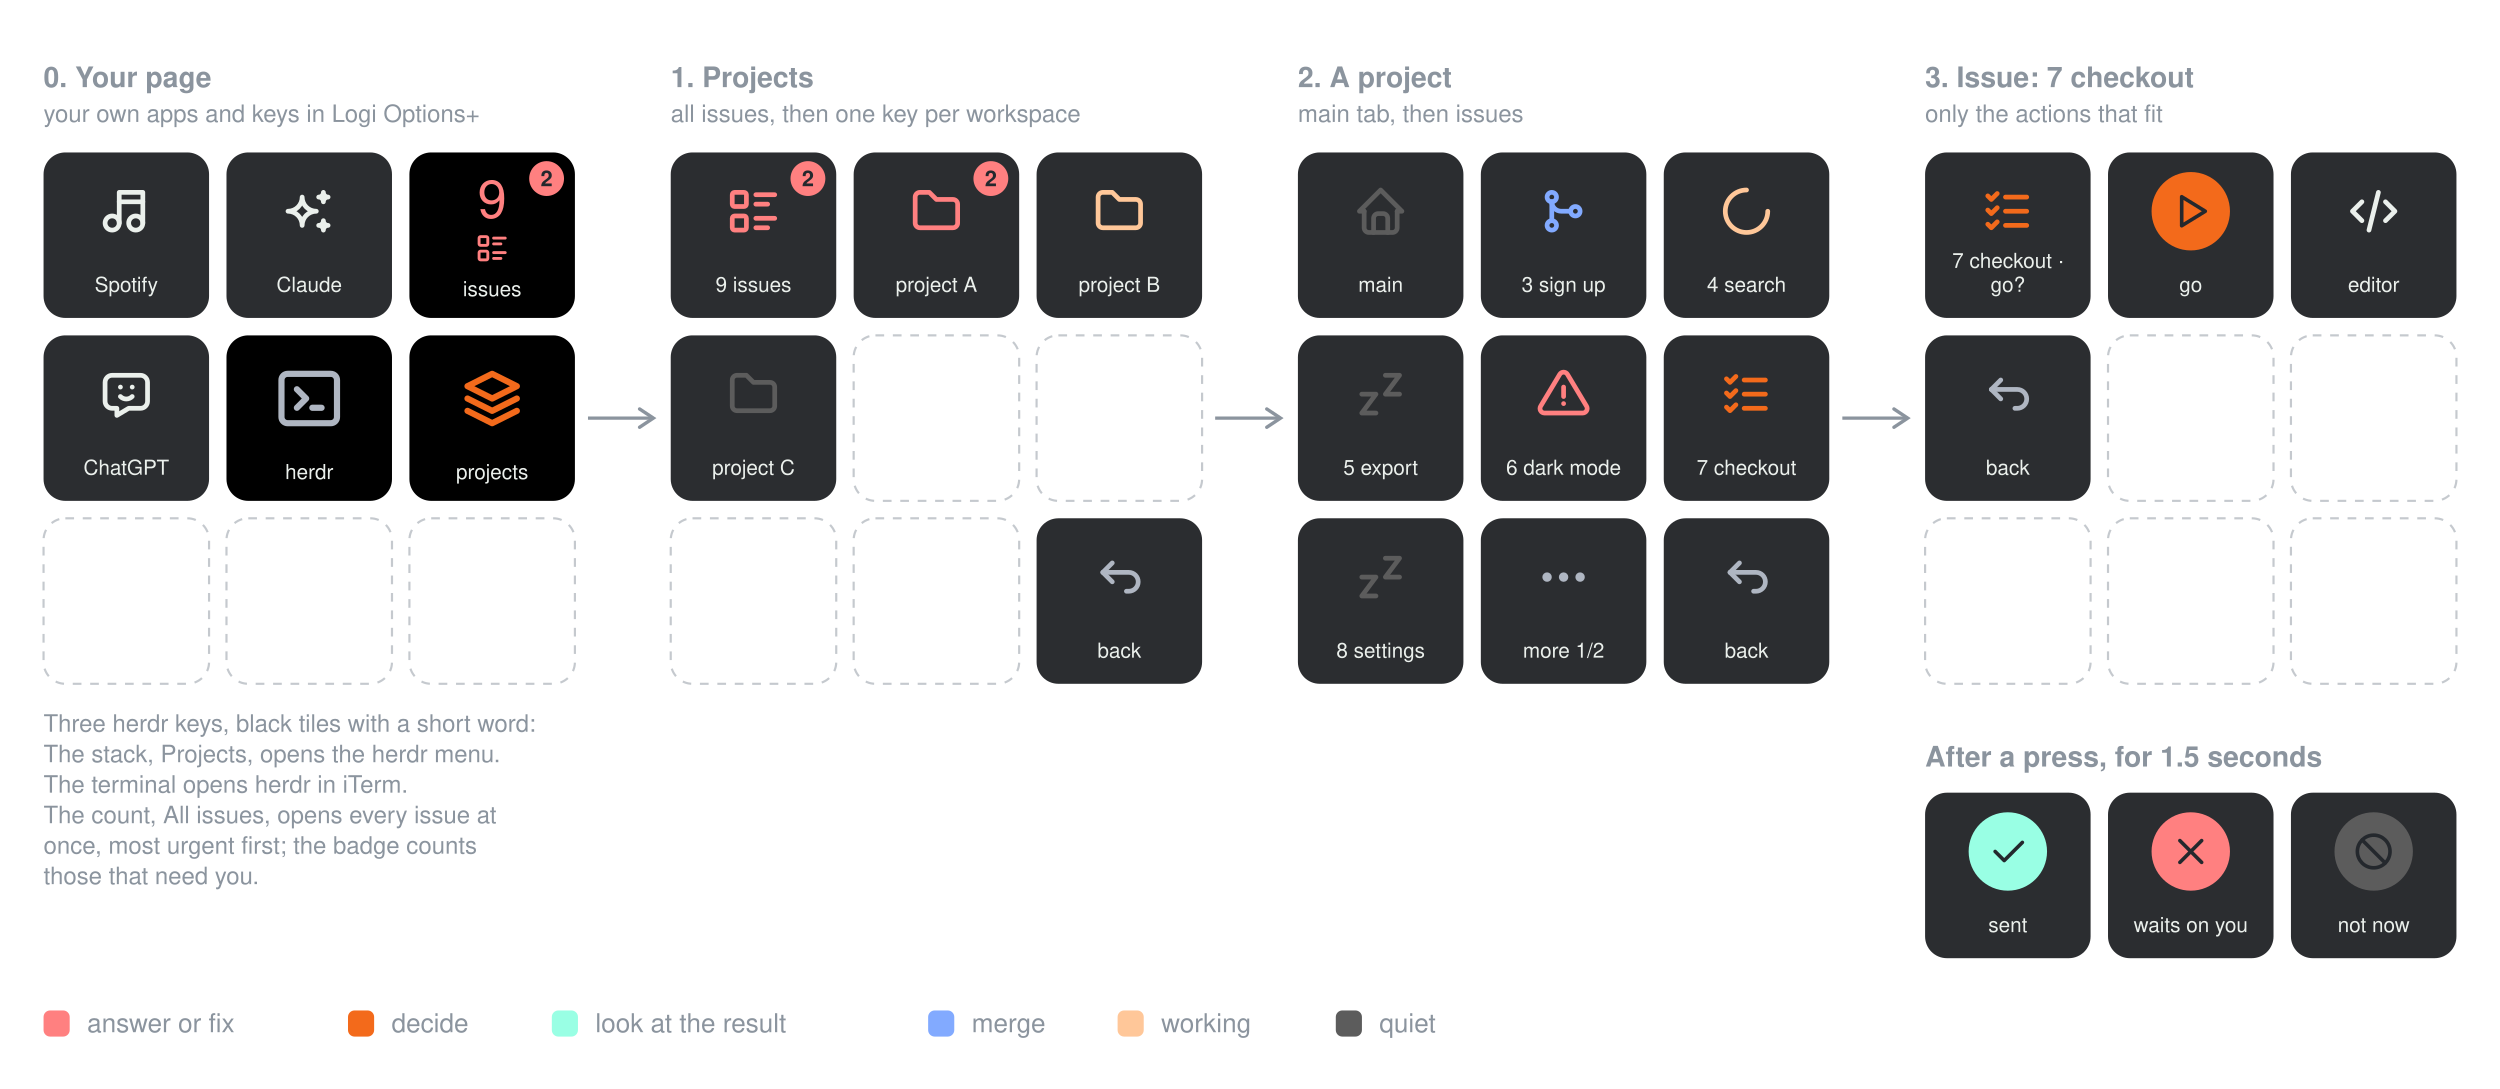
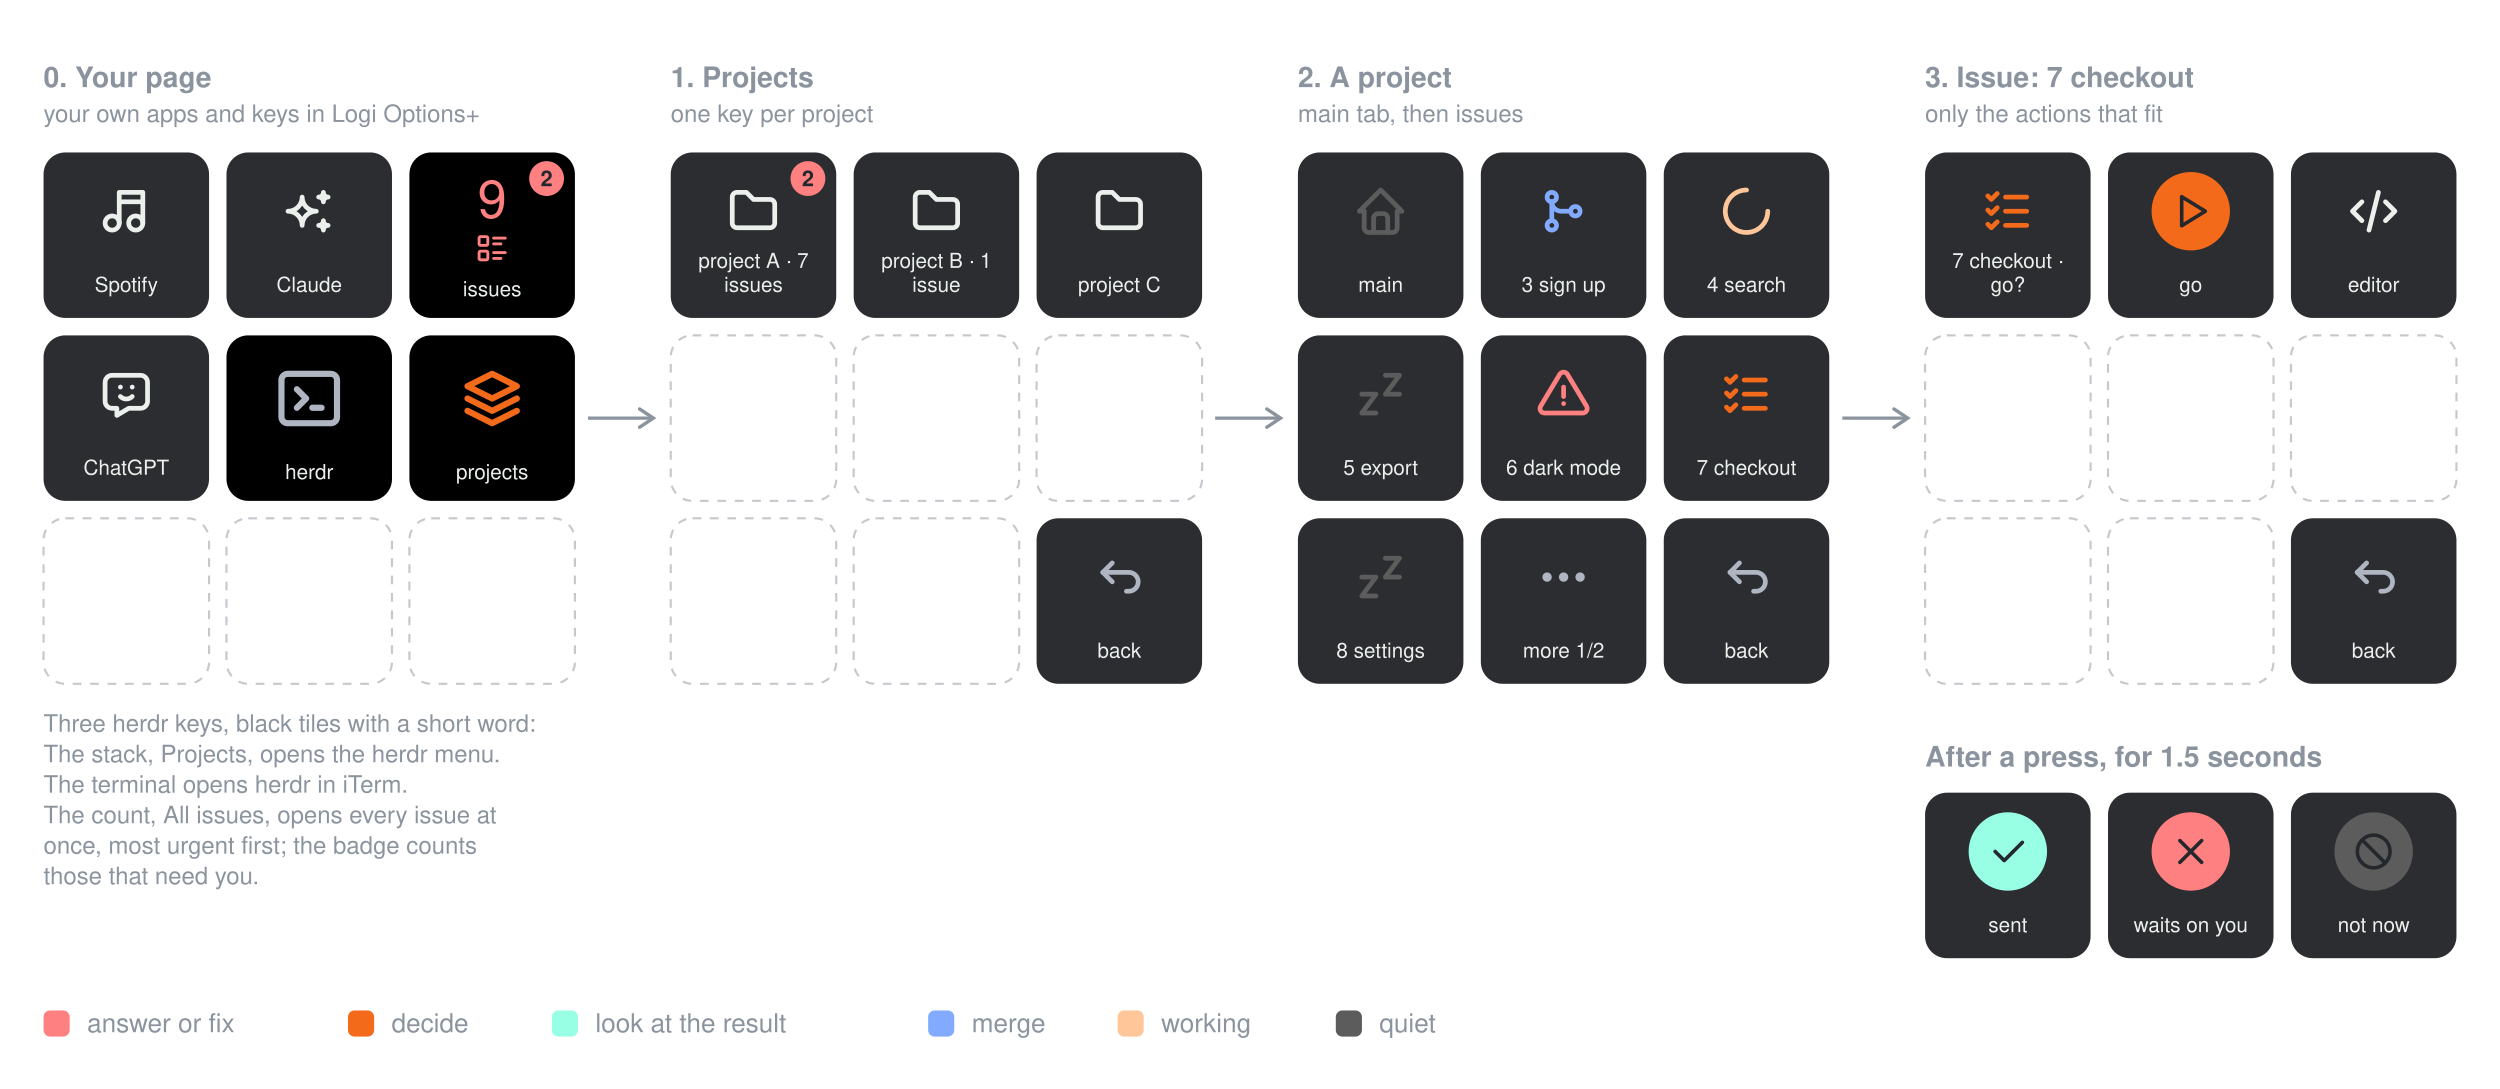
<svg xmlns="http://www.w3.org/2000/svg" viewBox="0 0 1148 500" width="1148" height="500" font-family="-apple-system, BlinkMacSystemFont, 'Segoe UI', Helvetica, Arial, sans-serif">
  <defs>
    <marker id="a" viewBox="0 0 10 10" refX="8" refY="5" markerWidth="7" markerHeight="7" orient="auto">
      <path d="M2 1L8 5L2 9" fill="none" stroke="#8b949e" stroke-width="1.5" stroke-linecap="round" />
    </marker>
  </defs>
  <text x="20" y="40" font-size="13" font-weight="600" fill="#8b949e" text-anchor="start">0. Your page</text>
  <text x="20" y="56" font-size="11" font-weight="400" fill="#8b949e" text-anchor="start">your own apps and keys in Logi Options+</text>
  <rect x="20" y="70" width="76" height="76" rx="10" fill="#2b2d30" />
  <g transform="translate(45.0 84.0) scale(1.083333)" fill="none" stroke="#ebf0ec" stroke-width="2" stroke-linecap="round" stroke-linejoin="round">
    <path d="M3 17a3 3 0 1 0 6 0a3 3 0 0 0 -6 0" />
    <path d="M13 17a3 3 0 1 0 6 0a3 3 0 0 0 -6 0" />
    <path d="M9 17v-13h10v13" />
    <path d="M9 8h10" />
  </g>
  <text x="58.0" y="134" text-anchor="middle" font-size="9.5" fill="#ebf0ec">Spotify</text>
  <rect x="104" y="70" width="76" height="76" rx="10" fill="#2b2d30" />
  <g transform="translate(129.0 84.0) scale(1.083333)" fill="none" stroke="#ebf0ec" stroke-width="2" stroke-linecap="round" stroke-linejoin="round">
    <path d="M16 18a2 2 0 0 1 2 2a2 2 0 0 1 2 -2a2 2 0 0 1 -2 -2a2 2 0 0 1 -2 2zm0 -12a2 2 0 0 1 2 2a2 2 0 0 1 2 -2a2 2 0 0 1 -2 -2a2 2 0 0 1 -2 2zm-7 12a6 6 0 0 1 6 -6a6 6 0 0 1 -6 -6a6 6 0 0 1 -6 6a6 6 0 0 1 6 6z" />
  </g>
  <text x="142.0" y="134" text-anchor="middle" font-size="9.5" fill="#ebf0ec">Claude</text>
  <rect x="188" y="70" width="76" height="76" rx="10" fill="#000000" />
  <text x="226.0" y="100" text-anchor="middle" font-size="24" font-weight="400" fill="#ff8080">9</text>
  <g transform="translate(218.0 106) scale(0.6666667)" fill="none" stroke="#ff8080" stroke-width="2" stroke-linecap="round" stroke-linejoin="round">
    <path d="M13 5h8" />
    <path d="M13 9h5" />
    <path d="M13 15h8" />
    <path d="M13 19h5" />
    <path d="M3 4m0 1a1 1 0 0 1 1 -1h4a1 1 0 0 1 1 1v4a1 1 0 0 1 -1 1h-4a1 1 0 0 1 -1 -1z" />
    <path d="M3 14m0 1a1 1 0 0 1 1 -1h4a1 1 0 0 1 1 1v4a1 1 0 0 1 -1 1h-4a1 1 0 0 1 -1 -1z" />
  </g>
  <text x="226.0" y="136" text-anchor="middle" font-size="9.5" fill="#ebf0ec">issues</text>
  <circle cx="251" cy="82" r="8" fill="#ff8080" />
  <text x="251" y="85.5" text-anchor="middle" font-size="10" font-weight="600" fill="#24282d">2</text>
  <rect x="20" y="154" width="76" height="76" rx="10" fill="#2b2d30" />
  <g transform="translate(45.0 168.0) scale(1.083333)" fill="none" stroke="#ebf0ec" stroke-width="2" stroke-linecap="round" stroke-linejoin="round">
    <path d="M18 4a3 3 0 0 1 3 3v8a3 3 0 0 1 -3 3h-5l-5 3v-3h-2a3 3 0 0 1 -3 -3v-8a3 3 0 0 1 3 -3h12z" />
    <path d="M9.5 9h.01" />
    <path d="M14.5 9h.01" />
    <path d="M9.5 13a3.5 3.5 0 0 0 5 0" />
  </g>
  <text x="58.0" y="218" text-anchor="middle" font-size="9.5" fill="#ebf0ec">ChatGPT</text>
  <rect x="104" y="154" width="76" height="76" rx="10" fill="#000000" />
  <g transform="translate(125.0 166.0) scale(1.416667)" fill="none" stroke="#afb6c2" stroke-width="2" stroke-linecap="round" stroke-linejoin="round">
    <path d="M8 9l3 3l-3 3" />
    <path d="M13 15l3 0" />
    <path d="M3 4m0 2a2 2 0 0 1 2 -2h14a2 2 0 0 1 2 2v12a2 2 0 0 1 -2 2h-14a2 2 0 0 1 -2 -2z" />
  </g>
  <text x="142.0" y="220" text-anchor="middle" font-size="9.5" fill="#ebf0ec">herdr</text>
  <rect x="188" y="154" width="76" height="76" rx="10" fill="#000000" />
  <g transform="translate(209.0 166.0) scale(1.416667)" fill="none" stroke="#f36a1b" stroke-width="2" stroke-linecap="round" stroke-linejoin="round">
    <path d="M12 4l-8 4l8 4l8 -4l-8 -4" />
    <path d="M4 12l8 4l8 -4" />
    <path d="M4 16l8 4l8 -4" />
  </g>
  <text x="226.0" y="220" text-anchor="middle" font-size="9.5" fill="#ebf0ec">projects</text>
  <rect x="20" y="238" width="76" height="76" rx="10" fill="none" stroke="#8b949e" stroke-width="1" stroke-dasharray="4 4" opacity="0.5" />
  <rect x="104" y="238" width="76" height="76" rx="10" fill="none" stroke="#8b949e" stroke-width="1" stroke-dasharray="4 4" opacity="0.5" />
  <rect x="188" y="238" width="76" height="76" rx="10" fill="none" stroke="#8b949e" stroke-width="1" stroke-dasharray="4 4" opacity="0.5" />
  <text x="20" y="336" font-size="11" font-weight="400" fill="#8b949e" text-anchor="start">Three herdr keys, black tiles with a short word:</text>
  <text x="20" y="350" font-size="11" font-weight="400" fill="#8b949e" text-anchor="start">The stack, Projects, opens the herdr menu.</text>
  <text x="20" y="364" font-size="11" font-weight="400" fill="#8b949e" text-anchor="start">The terminal opens herdr in iTerm.</text>
  <text x="20" y="378" font-size="11" font-weight="400" fill="#8b949e" text-anchor="start">The count, All issues, opens every issue at</text>
  <text x="20" y="392" font-size="11" font-weight="400" fill="#8b949e" text-anchor="start">once, most urgent first; the badge counts</text>
  <text x="20" y="406" font-size="11" font-weight="400" fill="#8b949e" text-anchor="start">those that need you.</text>
  <text x="308" y="40" font-size="13" font-weight="600" fill="#8b949e" text-anchor="start">1. Projects</text>
-   <text x="308" y="56" font-size="11" font-weight="400" fill="#8b949e" text-anchor="start">all issues, then one key per workspace</text>
+   <text x="308" y="56" font-size="11" font-weight="400" fill="#8b949e" text-anchor="start">one key per project</text>
  <rect x="308" y="70" width="76" height="76" rx="10" fill="#2b2d30" />
-   <g transform="translate(333.0 84.0) scale(1.083333)" fill="none" stroke="#ff8080" stroke-width="2" stroke-linecap="round" stroke-linejoin="round">
-     <path d="M13 5h8" />
-     <path d="M13 9h5" />
-     <path d="M13 15h8" />
-     <path d="M13 19h5" />
-     <path d="M3 4m0 1a1 1 0 0 1 1 -1h4a1 1 0 0 1 1 1v4a1 1 0 0 1 -1 1h-4a1 1 0 0 1 -1 -1z" />
-     <path d="M3 14m0 1a1 1 0 0 1 1 -1h4a1 1 0 0 1 1 1v4a1 1 0 0 1 -1 1h-4a1 1 0 0 1 -1 -1z" />
+   <g transform="translate(333.0 84.0) scale(1.083333)" fill="none" stroke="#ebf0ec" stroke-width="2" stroke-linecap="round" stroke-linejoin="round">
+     <path d="M5 4h4l3 3h7a2 2 0 0 1 2 2v8a2 2 0 0 1 -2 2h-14a2 2 0 0 1 -2 -2v-11a2 2 0 0 1 2 -2" />
  </g>
  <circle cx="371" cy="82" r="8" fill="#ff8080" />
  <text x="371" y="85.5" text-anchor="middle" font-size="10" font-weight="600" fill="#24282d">2</text>
-   <text x="346.0" y="134" text-anchor="middle" font-size="9.5" fill="#ebf0ec">9 issues</text>
+   <text x="346.0" y="123" text-anchor="middle" font-size="9.5" fill="#ebf0ec">project A · 7</text>
+   <text x="346.0" y="134" text-anchor="middle" font-size="9.5" fill="#ebf0ec">issues</text>
  <rect x="392" y="70" width="76" height="76" rx="10" fill="#2b2d30" />
-   <g transform="translate(417.0 84.0) scale(1.083333)" fill="none" stroke="#ff8080" stroke-width="2" stroke-linecap="round" stroke-linejoin="round">
+   <g transform="translate(417.0 84.0) scale(1.083333)" fill="none" stroke="#ebf0ec" stroke-width="2" stroke-linecap="round" stroke-linejoin="round">
    <path d="M5 4h4l3 3h7a2 2 0 0 1 2 2v8a2 2 0 0 1 -2 2h-14a2 2 0 0 1 -2 -2v-11a2 2 0 0 1 2 -2" />
  </g>
-   <circle cx="455" cy="82" r="8" fill="#ff8080" />
-   <text x="455" y="85.5" text-anchor="middle" font-size="10" font-weight="600" fill="#24282d">2</text>
-   <text x="430.0" y="134" text-anchor="middle" font-size="9.5" fill="#ebf0ec">project A</text>
+   <text x="430.0" y="123" text-anchor="middle" font-size="9.5" fill="#ebf0ec">project B · 1</text>
+   <text x="430.0" y="134" text-anchor="middle" font-size="9.5" fill="#ebf0ec">issue</text>
  <rect x="476" y="70" width="76" height="76" rx="10" fill="#2b2d30" />
-   <g transform="translate(501.0 84.0) scale(1.083333)" fill="none" stroke="#ffc799" stroke-width="2" stroke-linecap="round" stroke-linejoin="round">
+   <g transform="translate(501.0 84.0) scale(1.083333)" fill="none" stroke="#ebf0ec" stroke-width="2" stroke-linecap="round" stroke-linejoin="round">
    <path d="M5 4h4l3 3h7a2 2 0 0 1 2 2v8a2 2 0 0 1 -2 2h-14a2 2 0 0 1 -2 -2v-11a2 2 0 0 1 2 -2" />
  </g>
-   <text x="514.0" y="134" text-anchor="middle" font-size="9.5" fill="#ebf0ec">project B</text>
-   <rect x="308" y="154" width="76" height="76" rx="10" fill="#2b2d30" />
-   <g transform="translate(333.0 168.0) scale(1.083333)" fill="none" stroke="#5c5c5c" stroke-width="2" stroke-linecap="round" stroke-linejoin="round">
-     <path d="M5 4h4l3 3h7a2 2 0 0 1 2 2v8a2 2 0 0 1 -2 2h-14a2 2 0 0 1 -2 -2v-11a2 2 0 0 1 2 -2" />
-   </g>
-   <text x="346.0" y="218" text-anchor="middle" font-size="9.5" fill="#ebf0ec">project C</text>
+   <text x="514.0" y="134" text-anchor="middle" font-size="9.5" fill="#ebf0ec">project C</text>
+   <rect x="308" y="154" width="76" height="76" rx="10" fill="none" stroke="#8b949e" stroke-width="1" stroke-dasharray="4 4" opacity="0.5" />
  <rect x="392" y="154" width="76" height="76" rx="10" fill="none" stroke="#8b949e" stroke-width="1" stroke-dasharray="4 4" opacity="0.5" />
  <rect x="476" y="154" width="76" height="76" rx="10" fill="none" stroke="#8b949e" stroke-width="1" stroke-dasharray="4 4" opacity="0.5" />
  <rect x="308" y="238" width="76" height="76" rx="10" fill="none" stroke="#8b949e" stroke-width="1" stroke-dasharray="4 4" opacity="0.5" />
  <rect x="392" y="238" width="76" height="76" rx="10" fill="none" stroke="#8b949e" stroke-width="1" stroke-dasharray="4 4" opacity="0.5" />
  <rect x="476" y="238" width="76" height="76" rx="10" fill="#2b2d30" />
  <g transform="translate(501.0 252.0) scale(1.083333)" fill="none" stroke="#afb6c2" stroke-width="2" stroke-linecap="round" stroke-linejoin="round">
    <path d="M9 14l-4 -4l4 -4" />
    <path d="M5 10h11a4 4 0 1 1 0 8h-1" />
  </g>
  <text x="514.0" y="302" text-anchor="middle" font-size="9.5" fill="#ebf0ec">back</text>
  <text x="596" y="40" font-size="13" font-weight="600" fill="#8b949e" text-anchor="start">2. A project</text>
  <text x="596" y="56" font-size="11" font-weight="400" fill="#8b949e" text-anchor="start">main tab, then issues</text>
  <rect x="596" y="70" width="76" height="76" rx="10" fill="#2b2d30" />
  <g transform="translate(621.0 84.0) scale(1.083333)" fill="none" stroke="#5c5c5c" stroke-width="2" stroke-linecap="round" stroke-linejoin="round">
    <path d="M5 12l-2 0l9 -9l9 9l-2 0" />
    <path d="M5 12v7a2 2 0 0 0 2 2h10a2 2 0 0 0 2 -2v-7" />
    <path d="M9 21v-6a2 2 0 0 1 2 -2h2a2 2 0 0 1 2 2v6" />
  </g>
  <text x="634.0" y="134" text-anchor="middle" font-size="9.5" fill="#ebf0ec">main</text>
  <rect x="680" y="70" width="76" height="76" rx="10" fill="#2b2d30" />
  <g transform="translate(705.0 84.0) scale(1.083333)" fill="none" stroke="#82aaff" stroke-width="2" stroke-linecap="round" stroke-linejoin="round">
    <path d="M7 18m-2 0a2 2 0 1 0 4 0a2 2 0 1 0 -4 0" />
    <path d="M7 6m-2 0a2 2 0 1 0 4 0a2 2 0 1 0 -4 0" />
    <path d="M17 12m-2 0a2 2 0 1 0 4 0a2 2 0 1 0 -4 0" />
    <path d="M7 8l0 8" />
    <path d="M7 8a4 4 0 0 0 4 4h4" />
  </g>
  <text x="718.0" y="134" text-anchor="middle" font-size="9.5" fill="#ebf0ec">3 sign up</text>
  <rect x="764" y="70" width="76" height="76" rx="10" fill="#2b2d30" />
  <g transform="translate(789.0 84.0) scale(1.083333)" fill="none" stroke="#ffc799" stroke-width="2" stroke-linecap="round" stroke-linejoin="round">
    <path d="M12 3a9 9 0 1 0 9 9" />
  </g>
  <text x="802.0" y="134" text-anchor="middle" font-size="9.5" fill="#ebf0ec">4 search</text>
  <rect x="596" y="154" width="76" height="76" rx="10" fill="#2b2d30" />
  <g transform="translate(621.0 168.0) scale(1.083333)" fill="none" stroke="#5c5c5c" stroke-width="2" stroke-linecap="round" stroke-linejoin="round">
    <path d="M4 12h6l-6 8h6" />
    <path d="M14 4h6l-6 8h6" />
  </g>
  <text x="634.0" y="218" text-anchor="middle" font-size="9.5" fill="#ebf0ec">5 export</text>
  <rect x="680" y="154" width="76" height="76" rx="10" fill="#2b2d30" />
  <g transform="translate(705.0 168.0) scale(1.083333)" fill="none" stroke="#ff8080" stroke-width="2" stroke-linecap="round" stroke-linejoin="round">
    <path d="M12 9v4" />
    <path d="M10.363 3.591l-8.106 13.534a1.914 1.914 0 0 0 1.636 2.871h16.214a1.914 1.914 0 0 0 1.636 -2.87l-8.106 -13.536a1.914 1.914 0 0 0 -3.274 0z" />
    <path d="M12 16h.01" />
  </g>
  <text x="718.0" y="218" text-anchor="middle" font-size="9.5" fill="#ebf0ec">6 dark mode</text>
  <rect x="764" y="154" width="76" height="76" rx="10" fill="#2b2d30" />
  <g transform="translate(789.0 168.0) scale(1.083333)" fill="none" stroke="#f36a1b" stroke-width="2" stroke-linecap="round" stroke-linejoin="round">
    <path d="M3.5 5.5l1.5 1.5l2.5 -2.5" />
    <path d="M3.5 11.5l1.5 1.5l2.5 -2.5" />
    <path d="M3.5 17.5l1.5 1.5l2.5 -2.5" />
    <path d="M11 6l9 0" />
    <path d="M11 12l9 0" />
    <path d="M11 18l9 0" />
  </g>
  <text x="802.0" y="218" text-anchor="middle" font-size="9.5" fill="#ebf0ec">7 checkout</text>
  <rect x="596" y="238" width="76" height="76" rx="10" fill="#2b2d30" />
  <g transform="translate(621.0 252.0) scale(1.083333)" fill="none" stroke="#5c5c5c" stroke-width="2" stroke-linecap="round" stroke-linejoin="round">
    <path d="M4 12h6l-6 8h6" />
    <path d="M14 4h6l-6 8h6" />
  </g>
  <text x="634.0" y="302" text-anchor="middle" font-size="9.5" fill="#ebf0ec">8 settings</text>
  <rect x="680" y="238" width="76" height="76" rx="10" fill="#2b2d30" />
  <g transform="translate(705.0 252.0) scale(1.083333)" fill="none" stroke="#afb6c2" stroke-width="2" stroke-linecap="round" stroke-linejoin="round">
    <path d="M5 12m-1 0a1 1 0 1 0 2 0a1 1 0 1 0 -2 0" />
    <path d="M12 12m-1 0a1 1 0 1 0 2 0a1 1 0 1 0 -2 0" />
    <path d="M19 12m-1 0a1 1 0 1 0 2 0a1 1 0 1 0 -2 0" />
  </g>
  <text x="718.0" y="302" text-anchor="middle" font-size="9.5" fill="#ebf0ec">more 1/2</text>
  <rect x="764" y="238" width="76" height="76" rx="10" fill="#2b2d30" />
  <g transform="translate(789.0 252.0) scale(1.083333)" fill="none" stroke="#afb6c2" stroke-width="2" stroke-linecap="round" stroke-linejoin="round">
    <path d="M9 14l-4 -4l4 -4" />
    <path d="M5 10h11a4 4 0 1 1 0 8h-1" />
  </g>
  <text x="802.0" y="302" text-anchor="middle" font-size="9.5" fill="#ebf0ec">back</text>
  <text x="884" y="40" font-size="13" font-weight="600" fill="#8b949e" text-anchor="start">3. Issue: 7 checkout</text>
  <text x="884" y="56" font-size="11" font-weight="400" fill="#8b949e" text-anchor="start">only the actions that fit</text>
  <rect x="884" y="70" width="76" height="76" rx="10" fill="#2b2d30" />
  <g transform="translate(909.0 84.0) scale(1.083333)" fill="none" stroke="#f36a1b" stroke-width="2" stroke-linecap="round" stroke-linejoin="round">
    <path d="M3.5 5.5l1.5 1.5l2.5 -2.5" />
    <path d="M3.5 11.5l1.5 1.5l2.5 -2.5" />
    <path d="M3.5 17.5l1.5 1.5l2.5 -2.5" />
    <path d="M11 6l9 0" />
    <path d="M11 12l9 0" />
    <path d="M11 18l9 0" />
  </g>
  <text x="922.0" y="123" text-anchor="middle" font-size="9.5" fill="#ebf0ec">7 checkout ·</text>
  <text x="922.0" y="134" text-anchor="middle" font-size="9.5" fill="#ebf0ec">go?</text>
  <rect x="968" y="70" width="76" height="76" rx="10" fill="#2b2d30" />
  <circle cx="1006.0" cy="97" r="18" fill="#f36a1b" />
  <g transform="translate(996.0 87.0) scale(0.8333333)" fill="none" stroke="#24282d" stroke-width="2" stroke-linecap="round" stroke-linejoin="round">
    <path d="M7 4v16l13 -8z" />
  </g>
  <text x="1006.0" y="134" text-anchor="middle" font-size="9.5" fill="#ebf0ec">go</text>
  <rect x="1052" y="70" width="76" height="76" rx="10" fill="#2b2d30" />
  <g transform="translate(1077.0 84.0) scale(1.083333)" fill="none" stroke="#ebf0ec" stroke-width="2" stroke-linecap="round" stroke-linejoin="round">
    <path d="M7 8l-4 4l4 4" />
    <path d="M17 8l4 4l-4 4" />
    <path d="M14 4l-4 16" />
  </g>
  <text x="1090.0" y="134" text-anchor="middle" font-size="9.5" fill="#ebf0ec">editor</text>
-   <rect x="884" y="154" width="76" height="76" rx="10" fill="#2b2d30" />
-   <g transform="translate(909.0 168.0) scale(1.083333)" fill="none" stroke="#afb6c2" stroke-width="2" stroke-linecap="round" stroke-linejoin="round">
-     <path d="M9 14l-4 -4l4 -4" />
-     <path d="M5 10h11a4 4 0 1 1 0 8h-1" />
-   </g>
-   <text x="922.0" y="218" text-anchor="middle" font-size="9.5" fill="#ebf0ec">back</text>
+   <rect x="884" y="154" width="76" height="76" rx="10" fill="none" stroke="#8b949e" stroke-width="1" stroke-dasharray="4 4" opacity="0.5" />
  <rect x="968" y="154" width="76" height="76" rx="10" fill="none" stroke="#8b949e" stroke-width="1" stroke-dasharray="4 4" opacity="0.5" />
  <rect x="1052" y="154" width="76" height="76" rx="10" fill="none" stroke="#8b949e" stroke-width="1" stroke-dasharray="4 4" opacity="0.5" />
  <rect x="884" y="238" width="76" height="76" rx="10" fill="none" stroke="#8b949e" stroke-width="1" stroke-dasharray="4 4" opacity="0.5" />
  <rect x="968" y="238" width="76" height="76" rx="10" fill="none" stroke="#8b949e" stroke-width="1" stroke-dasharray="4 4" opacity="0.5" />
-   <rect x="1052" y="238" width="76" height="76" rx="10" fill="none" stroke="#8b949e" stroke-width="1" stroke-dasharray="4 4" opacity="0.5" />
+   <rect x="1052" y="238" width="76" height="76" rx="10" fill="#2b2d30" />
+   <g transform="translate(1077.0 252.0) scale(1.083333)" fill="none" stroke="#afb6c2" stroke-width="2" stroke-linecap="round" stroke-linejoin="round">
+     <path d="M9 14l-4 -4l4 -4" />
+     <path d="M5 10h11a4 4 0 1 1 0 8h-1" />
+   </g>
+   <text x="1090.0" y="302" text-anchor="middle" font-size="9.5" fill="#ebf0ec">back</text>
  <text x="884" y="352" font-size="13" font-weight="600" fill="#8b949e" text-anchor="start">After a press, for 1.5 seconds</text>
  <rect x="884" y="364" width="76" height="76" rx="10" fill="#2b2d30" />
  <circle cx="922.0" cy="391" r="18" fill="#99ffe4" />
  <g transform="translate(912.0 381.0) scale(0.8333333)" fill="none" stroke="#24282d" stroke-width="2" stroke-linecap="round" stroke-linejoin="round">
    <path d="M5 12l5 5l10 -10" />
  </g>
  <text x="922.0" y="428" text-anchor="middle" font-size="9.5" fill="#ebf0ec">sent</text>
  <rect x="968" y="364" width="76" height="76" rx="10" fill="#2b2d30" />
  <circle cx="1006.0" cy="391" r="18" fill="#ff8080" />
  <g transform="translate(996.0 381.0) scale(0.8333333)" fill="none" stroke="#24282d" stroke-width="2" stroke-linecap="round" stroke-linejoin="round">
    <path d="M18 6l-12 12" />
    <path d="M6 6l12 12" />
  </g>
  <text x="1006.0" y="428" text-anchor="middle" font-size="9.5" fill="#ebf0ec">waits on you</text>
  <rect x="1052" y="364" width="76" height="76" rx="10" fill="#2b2d30" />
  <circle cx="1090.0" cy="391" r="18" fill="#5c5c5c" />
  <g transform="translate(1080.0 381.0) scale(0.8333333)" fill="none" stroke="#24282d" stroke-width="2" stroke-linecap="round" stroke-linejoin="round">
    <path d="M12 12m-9 0a9 9 0 1 0 18 0a9 9 0 1 0 -18 0" />
    <path d="M5.7 5.7l12.6 12.6" />
  </g>
  <text x="1090.0" y="428" text-anchor="middle" font-size="9.5" fill="#ebf0ec">not now</text>
  <line x1="270" y1="192.0" x2="300" y2="192.0" stroke="#8b949e" stroke-width="1.5" marker-end="url(#a)" />
  <line x1="558" y1="192.0" x2="588" y2="192.0" stroke="#8b949e" stroke-width="1.5" marker-end="url(#a)" />
  <line x1="846" y1="192.0" x2="876" y2="192.0" stroke="#8b949e" stroke-width="1.5" marker-end="url(#a)" />
  <rect x="20" y="464" width="12" height="12" rx="3" fill="#ff8080" />
  <text x="40" y="474" font-size="12" font-weight="400" fill="#8b949e" text-anchor="start">answer or fix</text>
  <rect x="159.8" y="464" width="12" height="12" rx="3" fill="#f36a1b" />
  <text x="179.8" y="474" font-size="12" font-weight="400" fill="#8b949e" text-anchor="start">decide</text>
  <rect x="253.4" y="464" width="12" height="12" rx="3" fill="#99ffe4" />
  <text x="273.4" y="474" font-size="12" font-weight="400" fill="#8b949e" text-anchor="start">look at the result</text>
  <rect x="426.2" y="464" width="12" height="12" rx="3" fill="#82aaff" />
  <text x="446.2" y="474" font-size="12" font-weight="400" fill="#8b949e" text-anchor="start">merge</text>
  <rect x="513.2" y="464" width="12" height="12" rx="3" fill="#ffc799" />
  <text x="533.2" y="474" font-size="12" font-weight="400" fill="#8b949e" text-anchor="start">working</text>
  <rect x="613.4" y="464" width="12" height="12" rx="3" fill="#5c5c5c" />
  <text x="633.4" y="474" font-size="12" font-weight="400" fill="#8b949e" text-anchor="start">quiet</text>
</svg>
